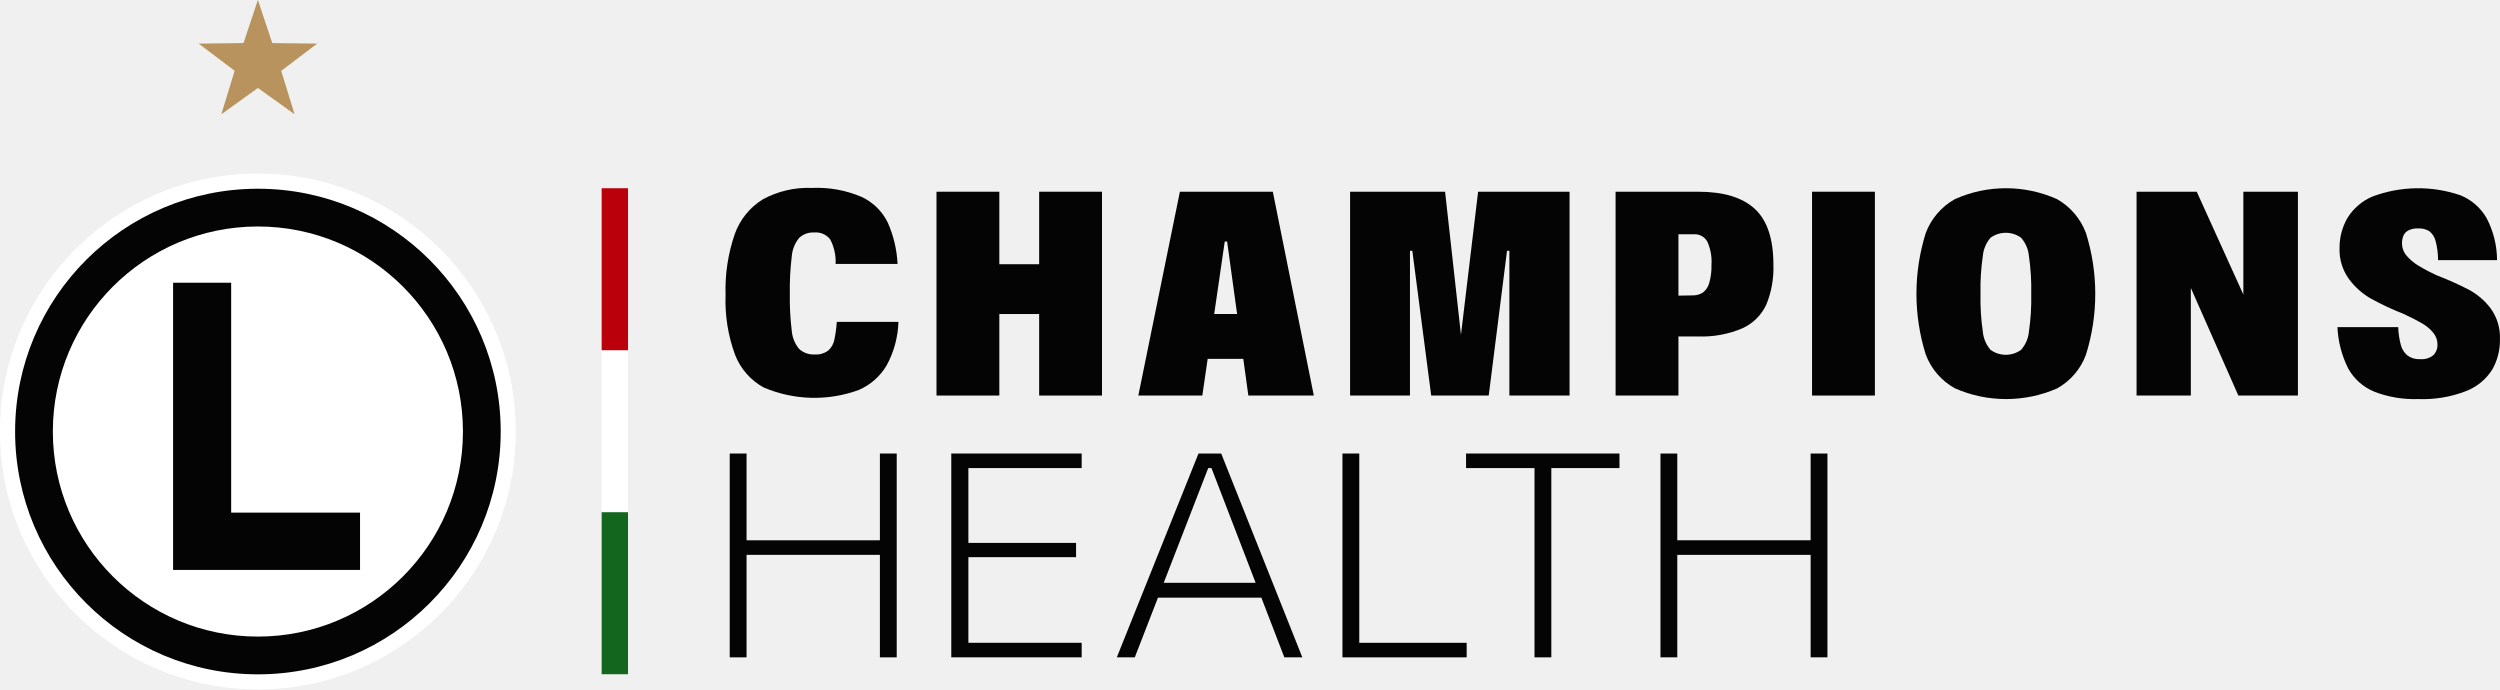
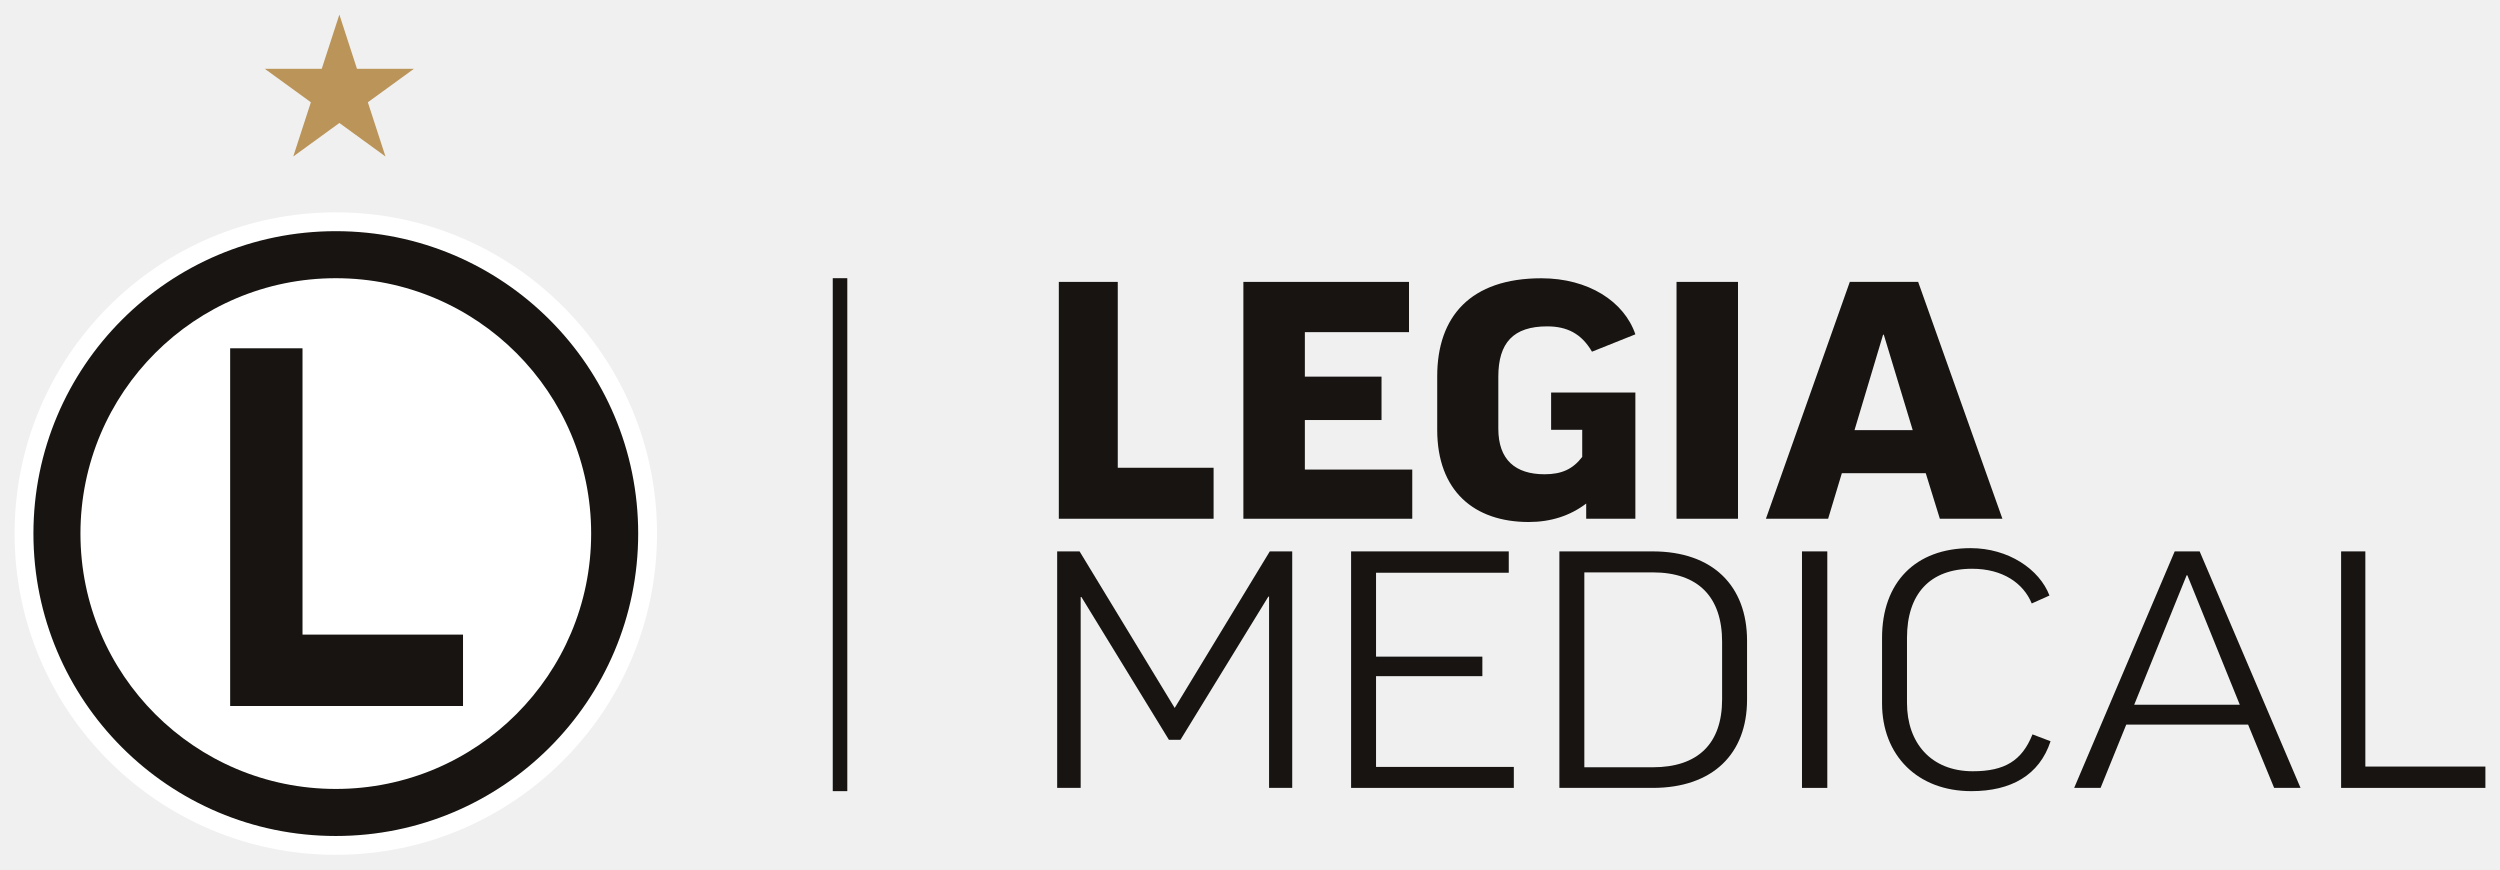
- <svg xmlns="http://www.w3.org/2000/svg" width="240.543" height="66.334" viewBox="0 0 240.543 66.334">
-   <defs>
-     <clipPath id="clip-path">
-       <rect id="Rectangle_14" data-name="Rectangle 14" width="240.543" height="66.334" fill="none" />
-     </clipPath>
-   </defs>
-   <g id="Group_6" data-name="Group 6" transform="translate(0 -0.004)">
-     <g id="Group_5" data-name="Group 5" transform="translate(0 0.004)" clip-path="url(#clip-path)">
-       <path id="Path_1" data-name="Path 1" d="M24.814,252.131a24.817,24.817,0,1,0,24.816,24.818,24.817,24.817,0,0,0-24.816-24.818" transform="translate(0 -235.431)" fill="#fff" />
-       <path id="Path_2" data-name="Path 2" d="M45.322,274.1a23.362,23.362,0,1,0,23.362,23.363A23.362,23.362,0,0,0,45.322,274.1m0,43.091a19.729,19.729,0,1,1,19.728-19.729,19.728,19.728,0,0,1-19.728,19.729" transform="translate(-20.507 -255.941)" fill="#040405" />
-       <path id="Path_3" data-name="Path 3" d="M257.021,410.706h-5.588V438.34h17.988v-5.515h-12.4Z" transform="translate(-234.779 -383.503)" fill="#040405" />
-       <path id="Path_4" data-name="Path 4" d="M294.228,0l-1.382,4.147-4.32.053,3.466,2.614L290.708,11l3.524-2.531L297.76,11l-1.289-4.18L299.935,4.2l-4.321-.053Z" transform="translate(-269.415 -0.004)" fill="#b9935d" />
-       <rect id="Rectangle_12" data-name="Rectangle 12" width="2.536" height="15.587" transform="translate(57.89 33.699)" fill="#fff" />
-       <path id="Path_5" data-name="Path 5" d="M876.527,273.444v15.587H873.99V273.444" transform="translate(-816.1 -255.333)" fill="#ba000a" />
-       <path id="Path_6" data-name="Path 6" d="M873.99,759.674V744.087h2.536v15.587" transform="translate(-816.1 -694.802)" fill="#13661e" />
-       <path id="Path_7" data-name="Path 7" d="M1057.654,292.214a6.109,6.109,0,0,1-2.768-3.166,15.069,15.069,0,0,1-.908-5.73,16.423,16.423,0,0,1,.88-5.855,6.482,6.482,0,0,1,2.711-3.362,9.124,9.124,0,0,1,4.726-1.093,10.884,10.884,0,0,1,4.783.868,5.272,5.272,0,0,1,2.512,2.479,11.091,11.091,0,0,1,.937,3.964h-5.961a4.586,4.586,0,0,0-.525-2.367,1.735,1.735,0,0,0-1.519-.658,1.952,1.952,0,0,0-1.476.532,3.241,3.241,0,0,0-.7,1.779,26.336,26.336,0,0,0-.185,3.6,25.4,25.4,0,0,0,.185,3.544,3.128,3.128,0,0,0,.71,1.751,2.038,2.038,0,0,0,1.519.532,1.932,1.932,0,0,0,1.263-.364,1.826,1.826,0,0,0,.6-1.023,11.916,11.916,0,0,0,.241-1.751h5.932a9.294,9.294,0,0,1-1.135,4.188,5.762,5.762,0,0,1-2.682,2.367,12.421,12.421,0,0,1-9.14-.238" transform="translate(-984.166 -254.926)" fill="#040405" />
-       <path id="Path_8" data-name="Path 8" d="M1360.38,278.505h6.046v19.611h-6.046Zm5.535,6.976h4.8v4.791h-4.8Zm4.343-6.976h6.046v19.611h-6.046Z" transform="translate(-1270.273 -260.058)" fill="#040405" />
-       <path id="Path_9" data-name="Path 9" d="M1657.5,278.505h8.941l3.946,19.611h-6.3l-2.044-14.821h-.227l-2.157,14.821H1653.5Zm2.555,11.767h3.747l.312,4.315h-4.371Z" transform="translate(-1543.974 -260.058)" fill="#040405" />
-       <path id="Path_10" data-name="Path 10" d="M1961.18,278.505h9.14l1.76,15.857h-.483l1.9-15.857h8.8v19.611h-5.791V284.192h-.227l-1.76,13.924h-5.535l-1.816-13.924h-.227v13.924h-5.762Z" transform="translate(-1831.278 -260.058)" fill="#040405" />
-       <path id="Path_11" data-name="Path 11" d="M2346.852,278.505h7.948q3.661,0,5.45,1.653t1.788,5.379a9.281,9.281,0,0,1-.681,3.825,4.642,4.642,0,0,1-2.3,2.283,9.894,9.894,0,0,1-4.285.784h-2.214v-3.922l1.788-.028a1.7,1.7,0,0,0,.937-.294,1.761,1.761,0,0,0,.582-.91,5.715,5.715,0,0,0,.213-1.737,4.6,4.6,0,0,0-.411-2.255,1.4,1.4,0,0,0-1.292-.687H2352.9v15.521h-6.046Z" transform="translate(-2191.405 -260.058)" fill="#040405" />
-       <rect id="Rectangle_13" data-name="Rectangle 13" width="6.046" height="19.611" transform="translate(174.351 18.447)" fill="#040405" />
-       <path id="Path_12" data-name="Path 12" d="M2787.641,292.678a6.187,6.187,0,0,1-2.8-3.25,19.53,19.53,0,0,1,0-11.683,6.254,6.254,0,0,1,2.8-3.264,12.033,12.033,0,0,1,9.835,0,6.273,6.273,0,0,1,2.782,3.264,19.571,19.571,0,0,1,0,11.7,6.136,6.136,0,0,1-2.782,3.25,12.257,12.257,0,0,1-9.835-.014m6.372-3.7a3.047,3.047,0,0,0,.752-1.723,21.939,21.939,0,0,0,.227-3.656,22.181,22.181,0,0,0-.227-3.684,3.046,3.046,0,0,0-.752-1.723,2.5,2.5,0,0,0-2.938,0,3.107,3.107,0,0,0-.738,1.723,22.165,22.165,0,0,0-.227,3.684,21.923,21.923,0,0,0,.227,3.656,3.107,3.107,0,0,0,.738,1.723,2.5,2.5,0,0,0,2.938,0" transform="translate(-2599.552 -255.32)" fill="#040405" />
-       <path id="Path_13" data-name="Path 13" d="M3103.63,278.505h5.79l6.529,14.4-2.044.028V278.505h5.251v19.611h-5.733l-6.557-14.849,1.986.028v14.821h-5.222Z" transform="translate(-2898.056 -260.058)" fill="#040405" />
-       <path id="Path_14" data-name="Path 14" d="M3398.988,293a5.038,5.038,0,0,1-2.5-2.227,9.868,9.868,0,0,1-1.036-3.978h5.847a7.478,7.478,0,0,0,.256,1.723,1.969,1.969,0,0,0,.638,1.009,1.886,1.886,0,0,0,1.207.35,1.808,1.808,0,0,0,1.277-.378,1.381,1.381,0,0,0,.4-1.051,1.732,1.732,0,0,0-.412-1.121,3.9,3.9,0,0,0-1.05-.883q-.639-.378-1.774-.91a27.663,27.663,0,0,1-3.122-1.457,6.935,6.935,0,0,1-2.157-1.906,4.79,4.79,0,0,1-.908-2.97,5.722,5.722,0,0,1,.738-2.871,5.236,5.236,0,0,1,2.427-2.1,12.554,12.554,0,0,1,8.458-.126,5.112,5.112,0,0,1,2.526,2.2,8.769,8.769,0,0,1,1.007,4.048h-5.677a6.89,6.89,0,0,0-.241-1.863,1.733,1.733,0,0,0-.6-.925,1.905,1.905,0,0,0-1.093-.266,1.884,1.884,0,0,0-.936.2,1.037,1.037,0,0,0-.469.518,1.85,1.85,0,0,0-.128.686,1.821,1.821,0,0,0,.44,1.219,4.7,4.7,0,0,0,1.078.924,17.209,17.209,0,0,0,1.831.967,31.5,31.5,0,0,1,3.066,1.373,6.471,6.471,0,0,1,2.114,1.807,4.754,4.754,0,0,1,.894,2.984,5.682,5.682,0,0,1-.738,2.9,5.2,5.2,0,0,1-2.483,2.059,11.478,11.478,0,0,1-4.641.784,10.811,10.811,0,0,1-4.244-.715" transform="translate(-3170.551 -255.32)" fill="#040405" />
-       <path id="Path_15" data-name="Path 15" d="M1060.037,658.806h1.618v19.611h-1.618Zm1.221,8.349h13.6v1.4h-13.6Zm13.227-8.349h1.618v19.611h-1.618Z" transform="translate(-989.824 -615.169)" fill="#040405" />
-       <path id="Path_16" data-name="Path 16" d="M1381.861,658.806h12.546v1.4h-10.9v7.2h10.36v1.373h-10.36v8.237h10.9v1.4h-12.546Z" transform="translate(-1290.331 -615.169)" fill="#040405" />
-       <path id="Path_17" data-name="Path 17" d="M1630.128,658.806h2.186l7.806,19.611h-1.732l-7.011-18.211h-.312L1624,678.417h-1.731Zm-4.371,12.439h10.871l.2,1.429h-11.3Z" transform="translate(-1514.813 -615.169)" fill="#040405" />
-       <path id="Path_18" data-name="Path 18" d="M1950.095,658.806h1.618v18.211h10.332v1.4h-11.95Z" transform="translate(-1820.927 -615.169)" fill="#040405" />
-       <path id="Path_19" data-name="Path 19" d="M2136.237,660.206h-6.585v-1.4h14.76v1.4h-6.557v18.211h-1.618Z" transform="translate(-1988.591 -615.169)" fill="#040405" />
-       <path id="Path_20" data-name="Path 20" d="M2412.052,658.806h1.618v19.611h-1.618Zm1.22,8.349h13.6v1.4h-13.6Zm13.227-8.349h1.618v19.611H2426.5Z" transform="translate(-2252.286 -615.169)" fill="#040405" />
-     </g>
-   </g>
+ <svg xmlns="http://www.w3.org/2000/svg" viewBox="199.87 133.07 1027.72 357.40">
+   <path fill-rule="nonzero" fill="#171412" d="M 659.367 248.953 L 659.367 325.359 L 698.762 325.359 L 698.762 346.32 L 635.137 346.32 L 635.137 248.953 Z M 659.367 248.953 " />
+   <path fill-rule="nonzero" fill="#171412" d="M 779.094 248.953 L 779.094 269.613 L 736.281 269.613 L 736.281 287.898 L 767.797 287.898 L 767.797 305.738 L 736.281 305.738 L 736.281 326.102 L 780.434 326.102 L 780.434 346.32 L 711.012 346.32 L 711.012 248.953 Z M 779.094 248.953 " />
+   <path fill-rule="nonzero" fill="#171412" d="M 872.152 270.508 L 854.312 277.645 C 850.004 270.211 844.059 267.238 835.883 267.238 C 822.055 267.238 815.812 273.926 815.812 287.898 L 815.812 309.305 C 815.812 322.09 822.801 328.035 834.84 328.035 C 841.828 328.035 846.434 325.953 850.301 320.902 L 850.301 309.75 L 837.516 309.75 L 837.516 294.441 L 872.152 294.441 L 872.152 346.32 L 851.938 346.32 L 851.938 340.078 C 845.246 345.133 837.367 347.66 828.301 347.66 C 805.852 347.66 790.691 334.875 790.691 309.75 L 790.691 287.75 C 790.691 263.223 804.367 247.465 833.5 247.465 C 852.828 247.465 867.543 256.98 872.152 270.508 " />
+   <path fill-rule="nonzero" fill="#171412" d="M 914.34 346.32 L 889.07 346.32 L 889.07 248.953 L 914.34 248.953 Z M 914.34 346.32 " />
+   <path fill-rule="nonzero" fill="#171412" d="M 962.234 309.898 L 986.168 309.898 L 974.277 270.656 L 973.98 270.656 Z M 951.387 346.32 L 925.816 346.32 L 960.305 248.953 L 988.398 248.953 L 1023.035 346.32 L 997.32 346.32 L 991.523 327.59 L 957.035 327.59 Z M 951.387 346.32 " />
+   <path fill-rule="nonzero" fill="#171412" d="M 542.203 247.434 L 542.203 458.301 L 548.184 458.301 L 548.184 247.434 Z M 542.203 247.434 " />
+   <path fill-rule="nonzero" fill="#171412" d="M 731.086 359.742 L 731.086 456.965 L 721.57 456.965 L 721.57 378.324 L 721.273 378.324 L 685.148 437.191 L 680.395 437.191 L 644.418 378.477 L 644.121 378.477 L 644.121 456.965 L 634.461 456.965 L 634.461 359.742 L 643.676 359.742 L 682.773 424.109 L 721.867 359.742 Z M 731.086 359.742 " />
+   <path fill-rule="nonzero" fill="#171412" d="M 820.102 359.742 L 820.102 368.516 L 765.543 368.516 L 765.543 403.004 L 809.25 403.004 L 809.25 411.031 L 765.543 411.031 L 765.543 448.34 L 822.184 448.34 L 822.184 456.965 L 755.289 456.965 L 755.289 359.742 Z M 820.102 359.742 " />
+   <path fill-rule="nonzero" fill="#171412" d="M 879.266 368.367 L 851.172 368.367 L 851.172 448.488 L 879.266 448.488 C 897.848 448.488 907.809 438.828 907.809 420.543 L 907.809 396.906 C 907.809 378.473 897.996 368.367 879.266 368.367 M 879.266 359.742 C 903.941 359.742 918.062 373.867 918.062 396.461 L 918.062 420.691 C 918.062 442.988 903.941 456.965 879.266 456.965 L 840.914 456.965 L 840.914 359.742 Z M 879.266 359.742 " />
+   <path fill-rule="nonzero" fill="#171412" d="M 951.051 456.965 L 940.645 456.965 L 940.645 359.742 L 951.051 359.742 Z M 951.051 456.965 " />
+   <path fill-rule="nonzero" fill="#171412" d="M 1042.383 377.879 L 1035.098 381.148 C 1031.68 372.824 1023.207 366.879 1010.57 366.879 C 993.18 366.879 983.812 377.285 983.812 395.273 L 983.812 422.031 C 983.812 438.383 993.625 450.125 1010.867 450.125 C 1023.949 450.125 1031.086 445.812 1035.398 434.961 L 1042.828 437.789 C 1038.219 451.762 1026.625 458.301 1010.273 458.301 C 988.125 458.301 973.559 443.586 973.559 422.18 L 973.559 395.273 C 973.559 372.527 987.234 358.406 1009.977 358.406 C 1025.438 358.406 1038.219 367.027 1042.383 377.879 " />
+   <path fill-rule="nonzero" fill="#171412" d="M 1077.215 422.773 L 1120.621 422.773 L 1099.066 369.555 L 1098.77 369.555 Z M 1063.391 456.965 L 1052.539 456.965 L 1093.863 359.742 L 1104.121 359.742 L 1145.594 456.965 L 1134.742 456.965 L 1124.039 430.949 L 1073.945 430.949 Z M 1063.391 456.965 " />
+   <path fill-rule="nonzero" fill="#171412" d="M 1172.234 359.742 L 1172.234 448.195 L 1221.586 448.195 L 1221.586 456.965 L 1162.273 456.965 L 1162.273 359.742 Z M 1172.234 359.742 " />
+   <path fill-rule="nonzero" fill="#FFFFFF" d="M 337.91 220.359 C 264.992 220.359 205.867 279.488 205.867 352.418 C 205.867 425.344 264.992 484.473 337.91 484.473 C 410.852 484.473 469.965 425.344 469.965 352.418 C 469.965 279.488 410.852 220.359 337.91 220.359 " />
+   <path fill-rule="nonzero" fill="#171412" d="M 337.91 457.395 C 279.934 457.395 232.941 410.398 232.941 352.414 C 232.941 294.438 279.934 247.434 337.91 247.434 C 395.895 247.434 442.887 294.438 442.887 352.414 C 442.887 410.398 395.895 457.395 337.91 457.395 M 337.91 228.102 C 269.27 228.102 213.613 283.77 213.613 352.418 C 213.613 421.074 269.27 476.734 337.91 476.734 C 406.574 476.734 462.223 421.074 462.223 352.418 C 462.223 283.77 406.574 228.102 337.91 228.102 " />
+   <path fill-rule="nonzero" fill="#171412" d="M 324.227 276.25 L 294.488 276.25 L 294.488 423.297 L 390.211 423.297 L 390.211 393.949 L 324.227 393.949 Z M 324.227 276.25 " />
+   <path fill-rule="nonzero" fill="#BA9458" d="M 339.379 139.074 L 332.137 161.348 L 308.715 161.348 L 327.668 175.113 L 320.426 197.395 L 339.379 183.625 L 358.328 197.395 L 351.086 175.113 L 370.035 161.348 L 346.617 161.348 Z M 339.379 139.074 " />
</svg>
